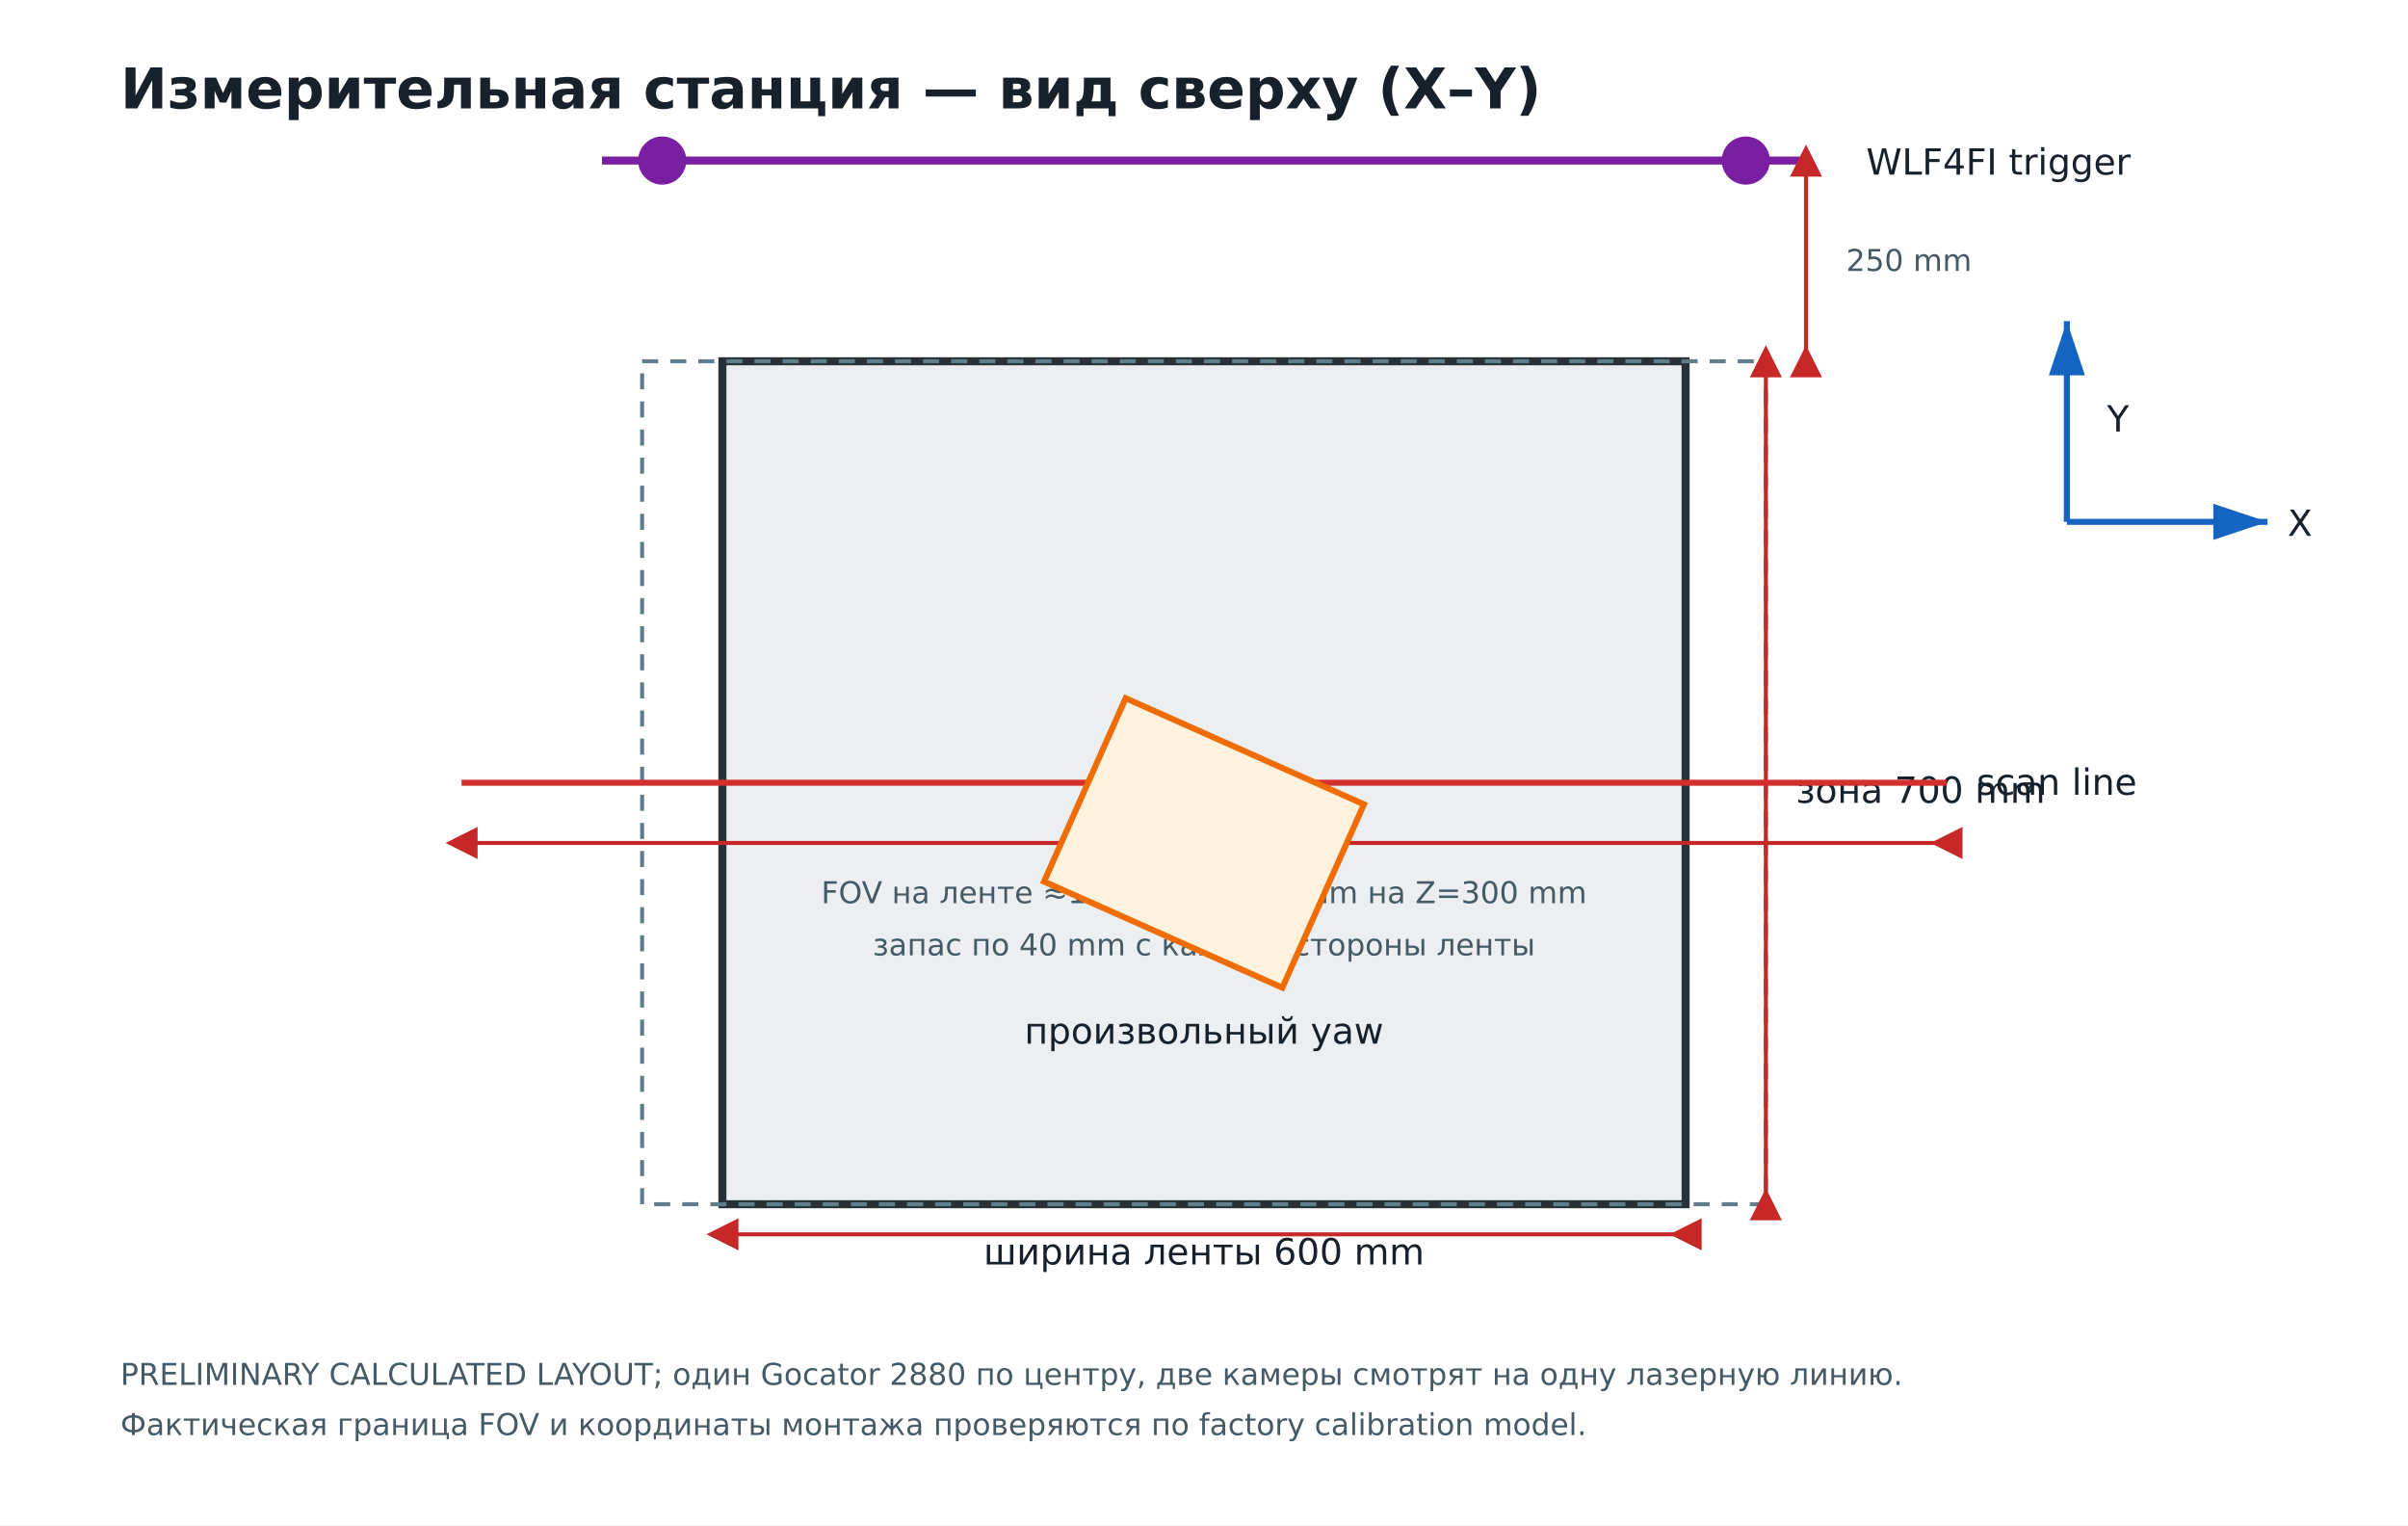
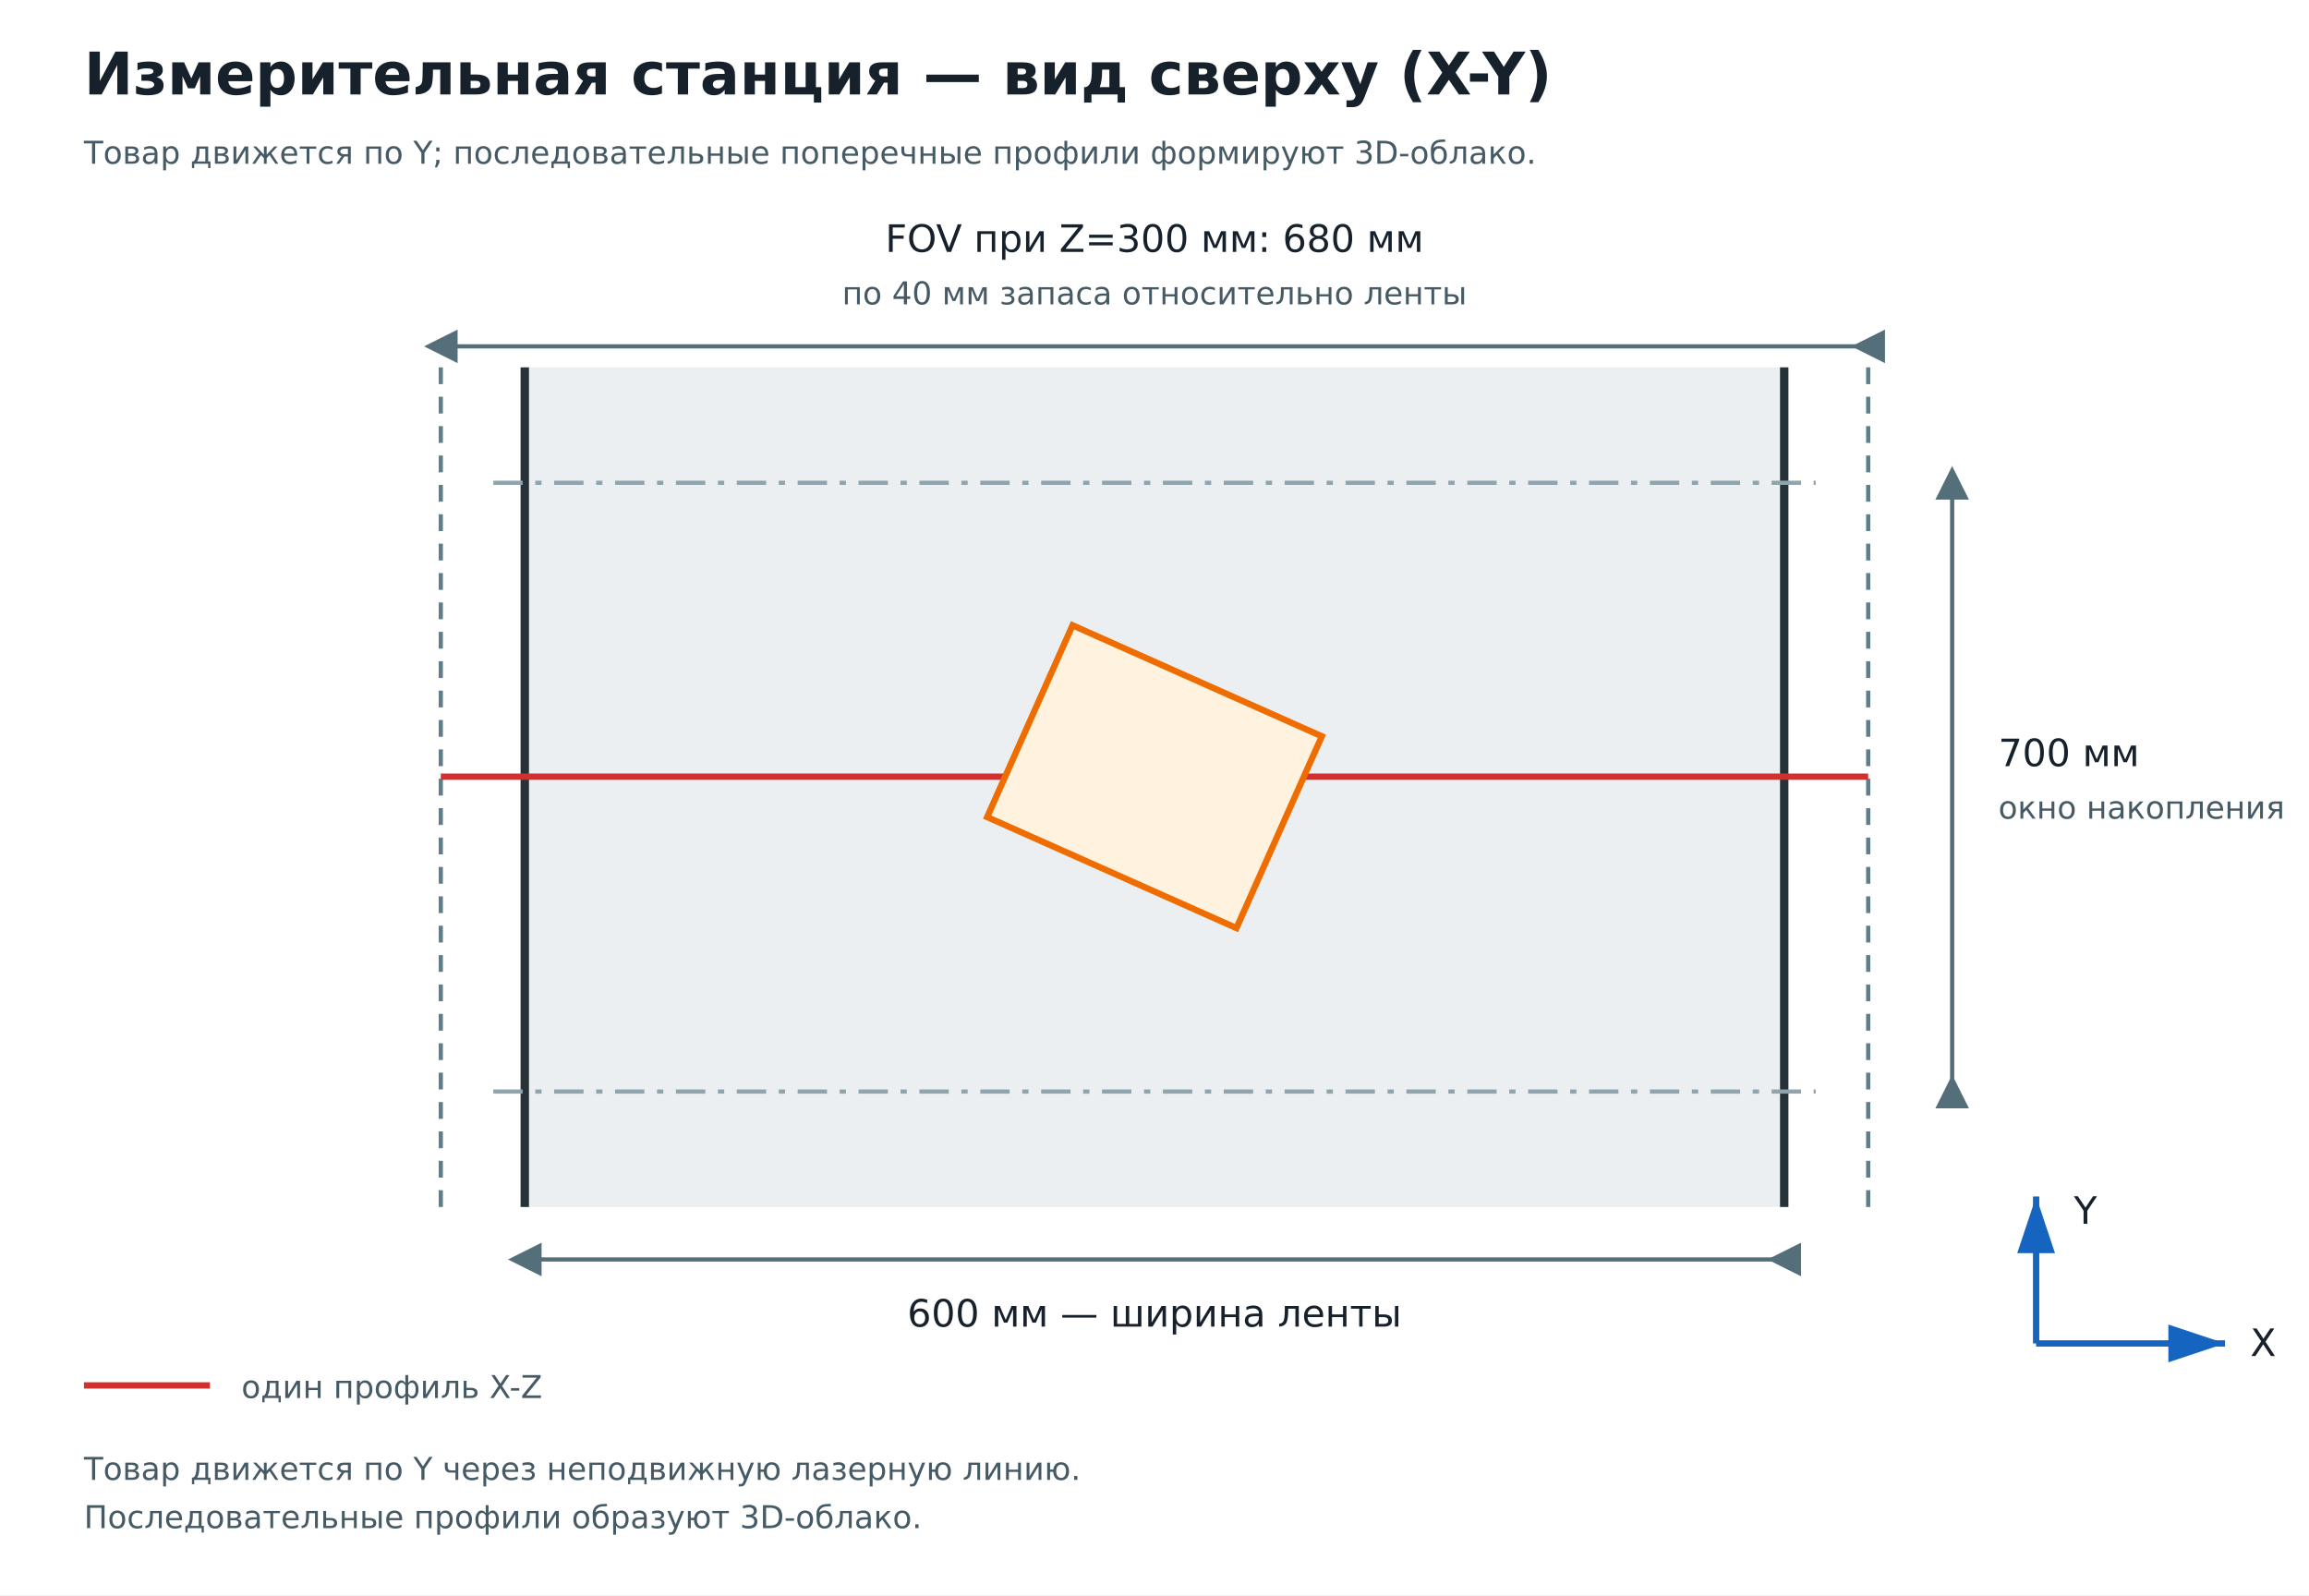
- <svg xmlns="http://www.w3.org/2000/svg" width="1200" height="760" viewBox="0 0 1200 760">
+ <svg xmlns="http://www.w3.org/2000/svg" width="1100" height="760" viewBox="0 0 1100 760">
  <style>
  text { font-family: 'DejaVu Sans', Arial, sans-serif; fill: #17212b; }
  .title { font-size: 28px; font-weight: 700; }
  .label { font-size: 18px; }
  .small { font-size: 15px; fill: #455a64; }
  .hardware { fill: #e8f1fb; stroke: #145ea8; stroke-width: 2.5; }
  .process { fill: #f4f6f8; stroke: #455a64; stroke-width: 2; }
  .signal { stroke: #1565c0; stroke-width: 3; fill: none; marker-end: url(#arrow); }
  .dimension { stroke: #c62828; stroke-width: 2; fill: none; marker-start: url(#dim); marker-end: url(#dim); }
  .laser { stroke: #d32f2f; stroke-width: 3; fill: none; }
  .dash { stroke-dasharray: 8 6; }
</style>
  <defs>
    <marker id="arrow" markerWidth="10" markerHeight="10" refX="9" refY="3" orient="auto">
      <path d="M0,0 L0,6 L9,3 z" fill="#1565c0" />
    </marker>
    <marker id="dim" markerWidth="8" markerHeight="8" refX="4" refY="4" orient="auto">
      <path d="M0,4 L8,0 L8,8 z" fill="#c62828" />
    </marker>
  </defs>
  <rect width="100%" height="100%" fill="white" />
-   <text x="60" y="54" class="title">Измерительная станция — вид сверху (X–Y)</text>
-   <rect x="360" y="180" width="480" height="420" fill="#eceff1" stroke="#263238" stroke-width="4" />
-   <text x="600" y="630" text-anchor="middle" class="label">ширина ленты 600 mm</text>
-   <line x1="360" y1="615" x2="840" y2="615" class="dimension" />
-   <rect x="320" y="180" width="560" height="420" fill="none" stroke="#607d8b" stroke-width="2" class="dash" />
-   <text x="895" y="400" class="label">зона 700 mm</text>
-   <line x1="880" y1="180" x2="880" y2="600" class="dimension" />
-   <line x1="230" y1="390" x2="970" y2="390" class="laser" />
-   <text x="985" y="396" class="label">scan line</text>
-   <line x1="230" y1="420" x2="970" y2="420" class="dimension" />
-   <text x="600" y="450" text-anchor="middle" class="small">FOV на ленте ≈1006 mm; 680 mm на Z=300 mm</text>
-   <text x="600" y="476" text-anchor="middle" class="small">запас по 40 mm с каждой стороны ленты</text>
-   <g transform="rotate(24 600 420)">
-     <rect x="535" y="370" width="130" height="100" fill="#fff3e0" stroke="#ef6c00" stroke-width="3" />
+   <defs>
+     <marker id="dim-secondary" markerWidth="8" markerHeight="8" refX="4" refY="4" orient="auto">
+       <path d="M0,4 L8,0 L8,8 z" fill="#546e7a" />
+     </marker>
+   </defs>
+   <text x="40" y="45" class="title">Измерительная станция — вид сверху (X-Y)</text>
+   <text x="40" y="78" class="small">Товар движется по Y; последовательные поперечные профили формируют 3D-облако.</text>
+   <text x="550" y="120" text-anchor="middle" class="label">FOV при Z=300 мм: 680 мм</text>
+   <text x="550" y="145" text-anchor="middle" class="small">по 40 мм запаса относительно ленты</text>
+   <line x1="210" y1="165" x2="890" y2="165" stroke="#546e7a" stroke-width="2" fill="none" marker-start="url(#dim-secondary)" marker-end="url(#dim-secondary)" />
+   <rect x="250" y="175" width="600" height="400" fill="#eceff1" />
+   <line x1="250" y1="175" x2="250" y2="575" stroke="#263238" stroke-width="4" />
+   <line x1="850" y1="175" x2="850" y2="575" stroke="#263238" stroke-width="4" />
+   <line x1="210" y1="175" x2="210" y2="575" stroke="#607d8b" stroke-width="2" class="dash" />
+   <line x1="890" y1="175" x2="890" y2="575" stroke="#607d8b" stroke-width="2" class="dash" />
+   <line x1="235" y1="230" x2="865" y2="230" stroke="#90a4ae" stroke-width="2" stroke-dasharray="14 6 3 6" />
+   <line x1="235" y1="520" x2="865" y2="520" stroke="#90a4ae" stroke-width="2" stroke-dasharray="14 6 3 6" />
+   <line x1="930" y1="230" x2="930" y2="520" stroke="#546e7a" stroke-width="2" fill="none" marker-start="url(#dim-secondary)" marker-end="url(#dim-secondary)" />
+   <text x="952" y="365" class="label">700 мм</text>
+   <text x="952" y="390" class="small">окно накопления</text>
+   <line x1="210" y1="370" x2="890" y2="370" class="laser" />
+   <g transform="rotate(24 550 370)">
+     <rect x="485" y="320" width="130" height="100" fill="#fff3e0" stroke="#ef6c00" stroke-width="3" />
  </g>
-   <text x="600" y="520" text-anchor="middle" class="label">произвольный yaw</text>
-   <line x1="300" y1="80" x2="900" y2="80" stroke="#7b1fa2" stroke-width="4" />
-   <circle cx="330" cy="80" r="12" fill="#7b1fa2" />
-   <circle cx="870" cy="80" r="12" fill="#7b1fa2" />
-   <text x="930" y="87" class="label">WLF4FI trigger</text>
-   <line x1="900" y1="80" x2="900" y2="180" class="dimension" />
-   <text x="920" y="135" class="small">250 mm</text>
-   <path d="M1030 260 V160" class="signal" />
-   <text x="1050" y="215" class="label">Y</text>
-   <path d="M1030 260 H1130" class="signal" />
-   <text x="1140" y="267" class="label">X</text>
-   <text x="60" y="690" class="small">PRELIMINARY CALCULATED LAYOUT; один Gocator 2880 по центру, две камеры смотрят на одну лазерную линию.</text>
-   <text x="60" y="715" class="small">Фактическая граница FOV и координаты монтажа проверяются по factory calibration model.</text>
+   <line x1="250" y1="600" x2="850" y2="600" stroke="#546e7a" stroke-width="2" fill="none" marker-start="url(#dim-secondary)" marker-end="url(#dim-secondary)" />
+   <text x="550" y="632" text-anchor="middle" class="label">600 мм — ширина ленты</text>
+   <line x1="40" y1="660" x2="100" y2="660" class="laser" />
+   <text x="115" y="666" class="small">один профиль X-Z</text>
+   <path d="M970 640 H1060" class="signal" />
+   <text x="1072" y="646" class="label">X</text>
+   <path d="M970 640 V570" class="signal" />
+   <text x="988" y="583" class="label">Y</text>
+   <text x="40" y="705" class="small">Товар движется по Y через неподвижную лазерную линию.</text>
+   <text x="40" y="728" class="small">Последовательные профили образуют 3D-облако.</text>
</svg>
